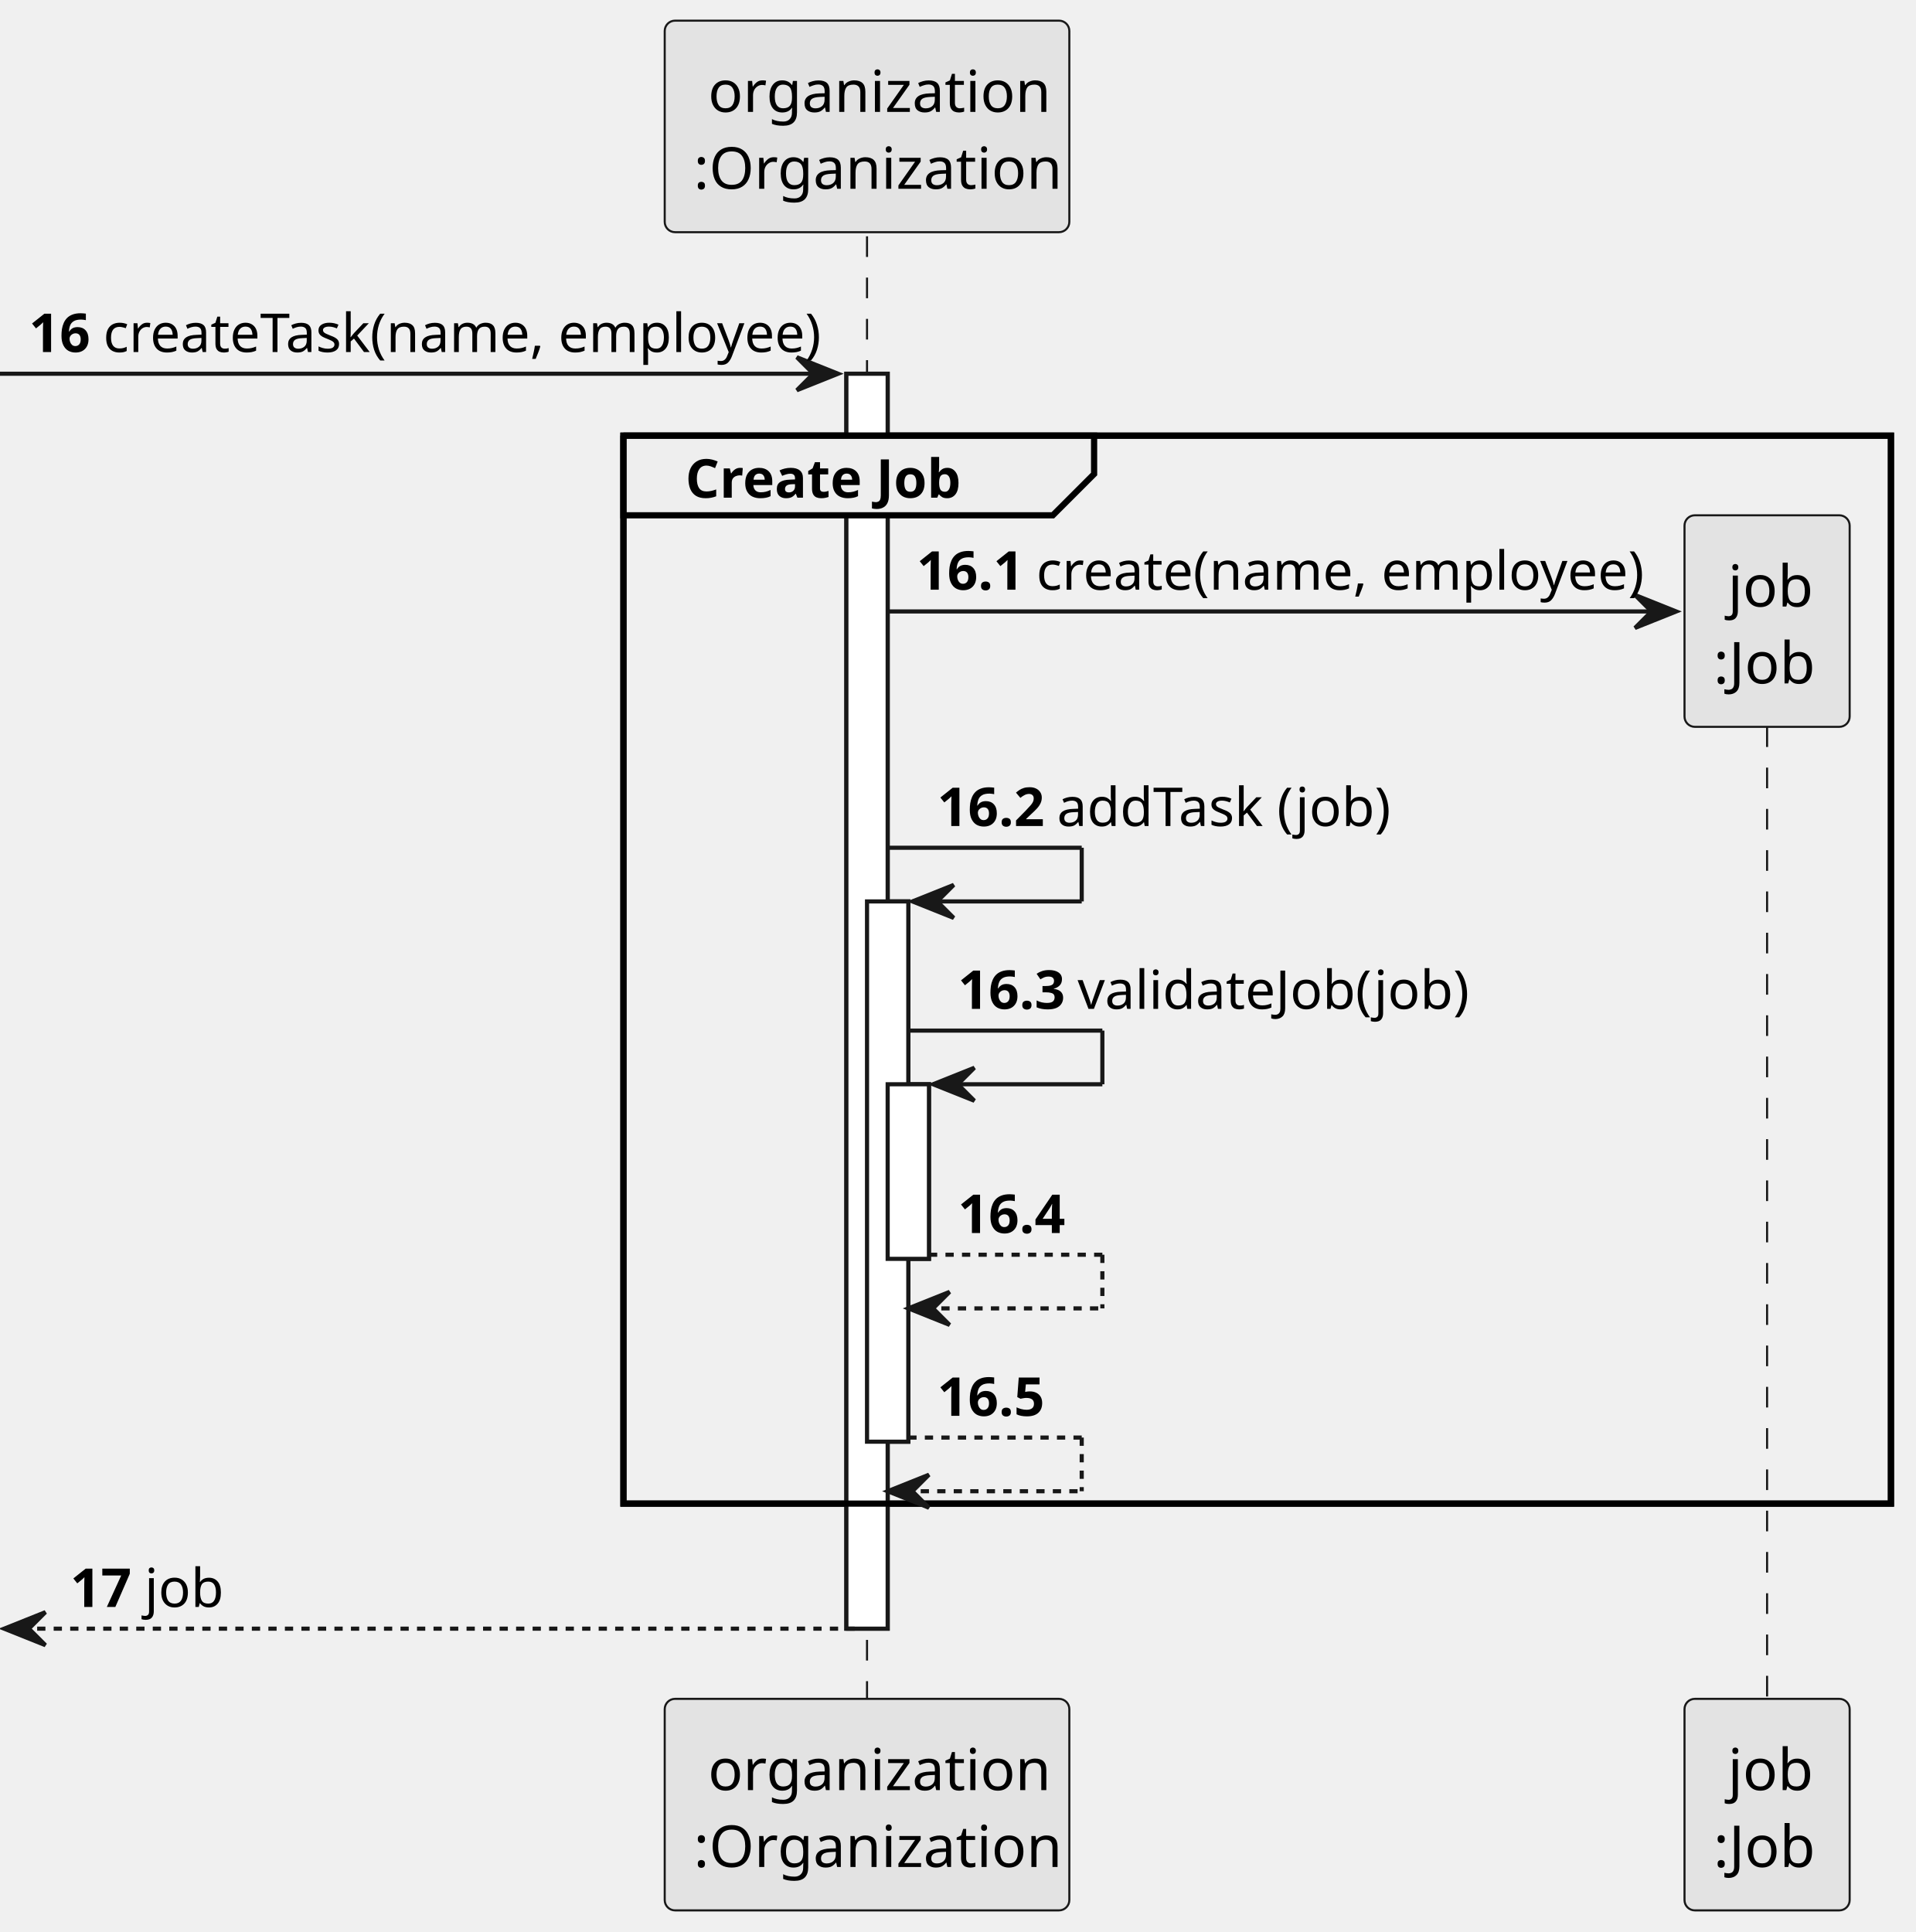
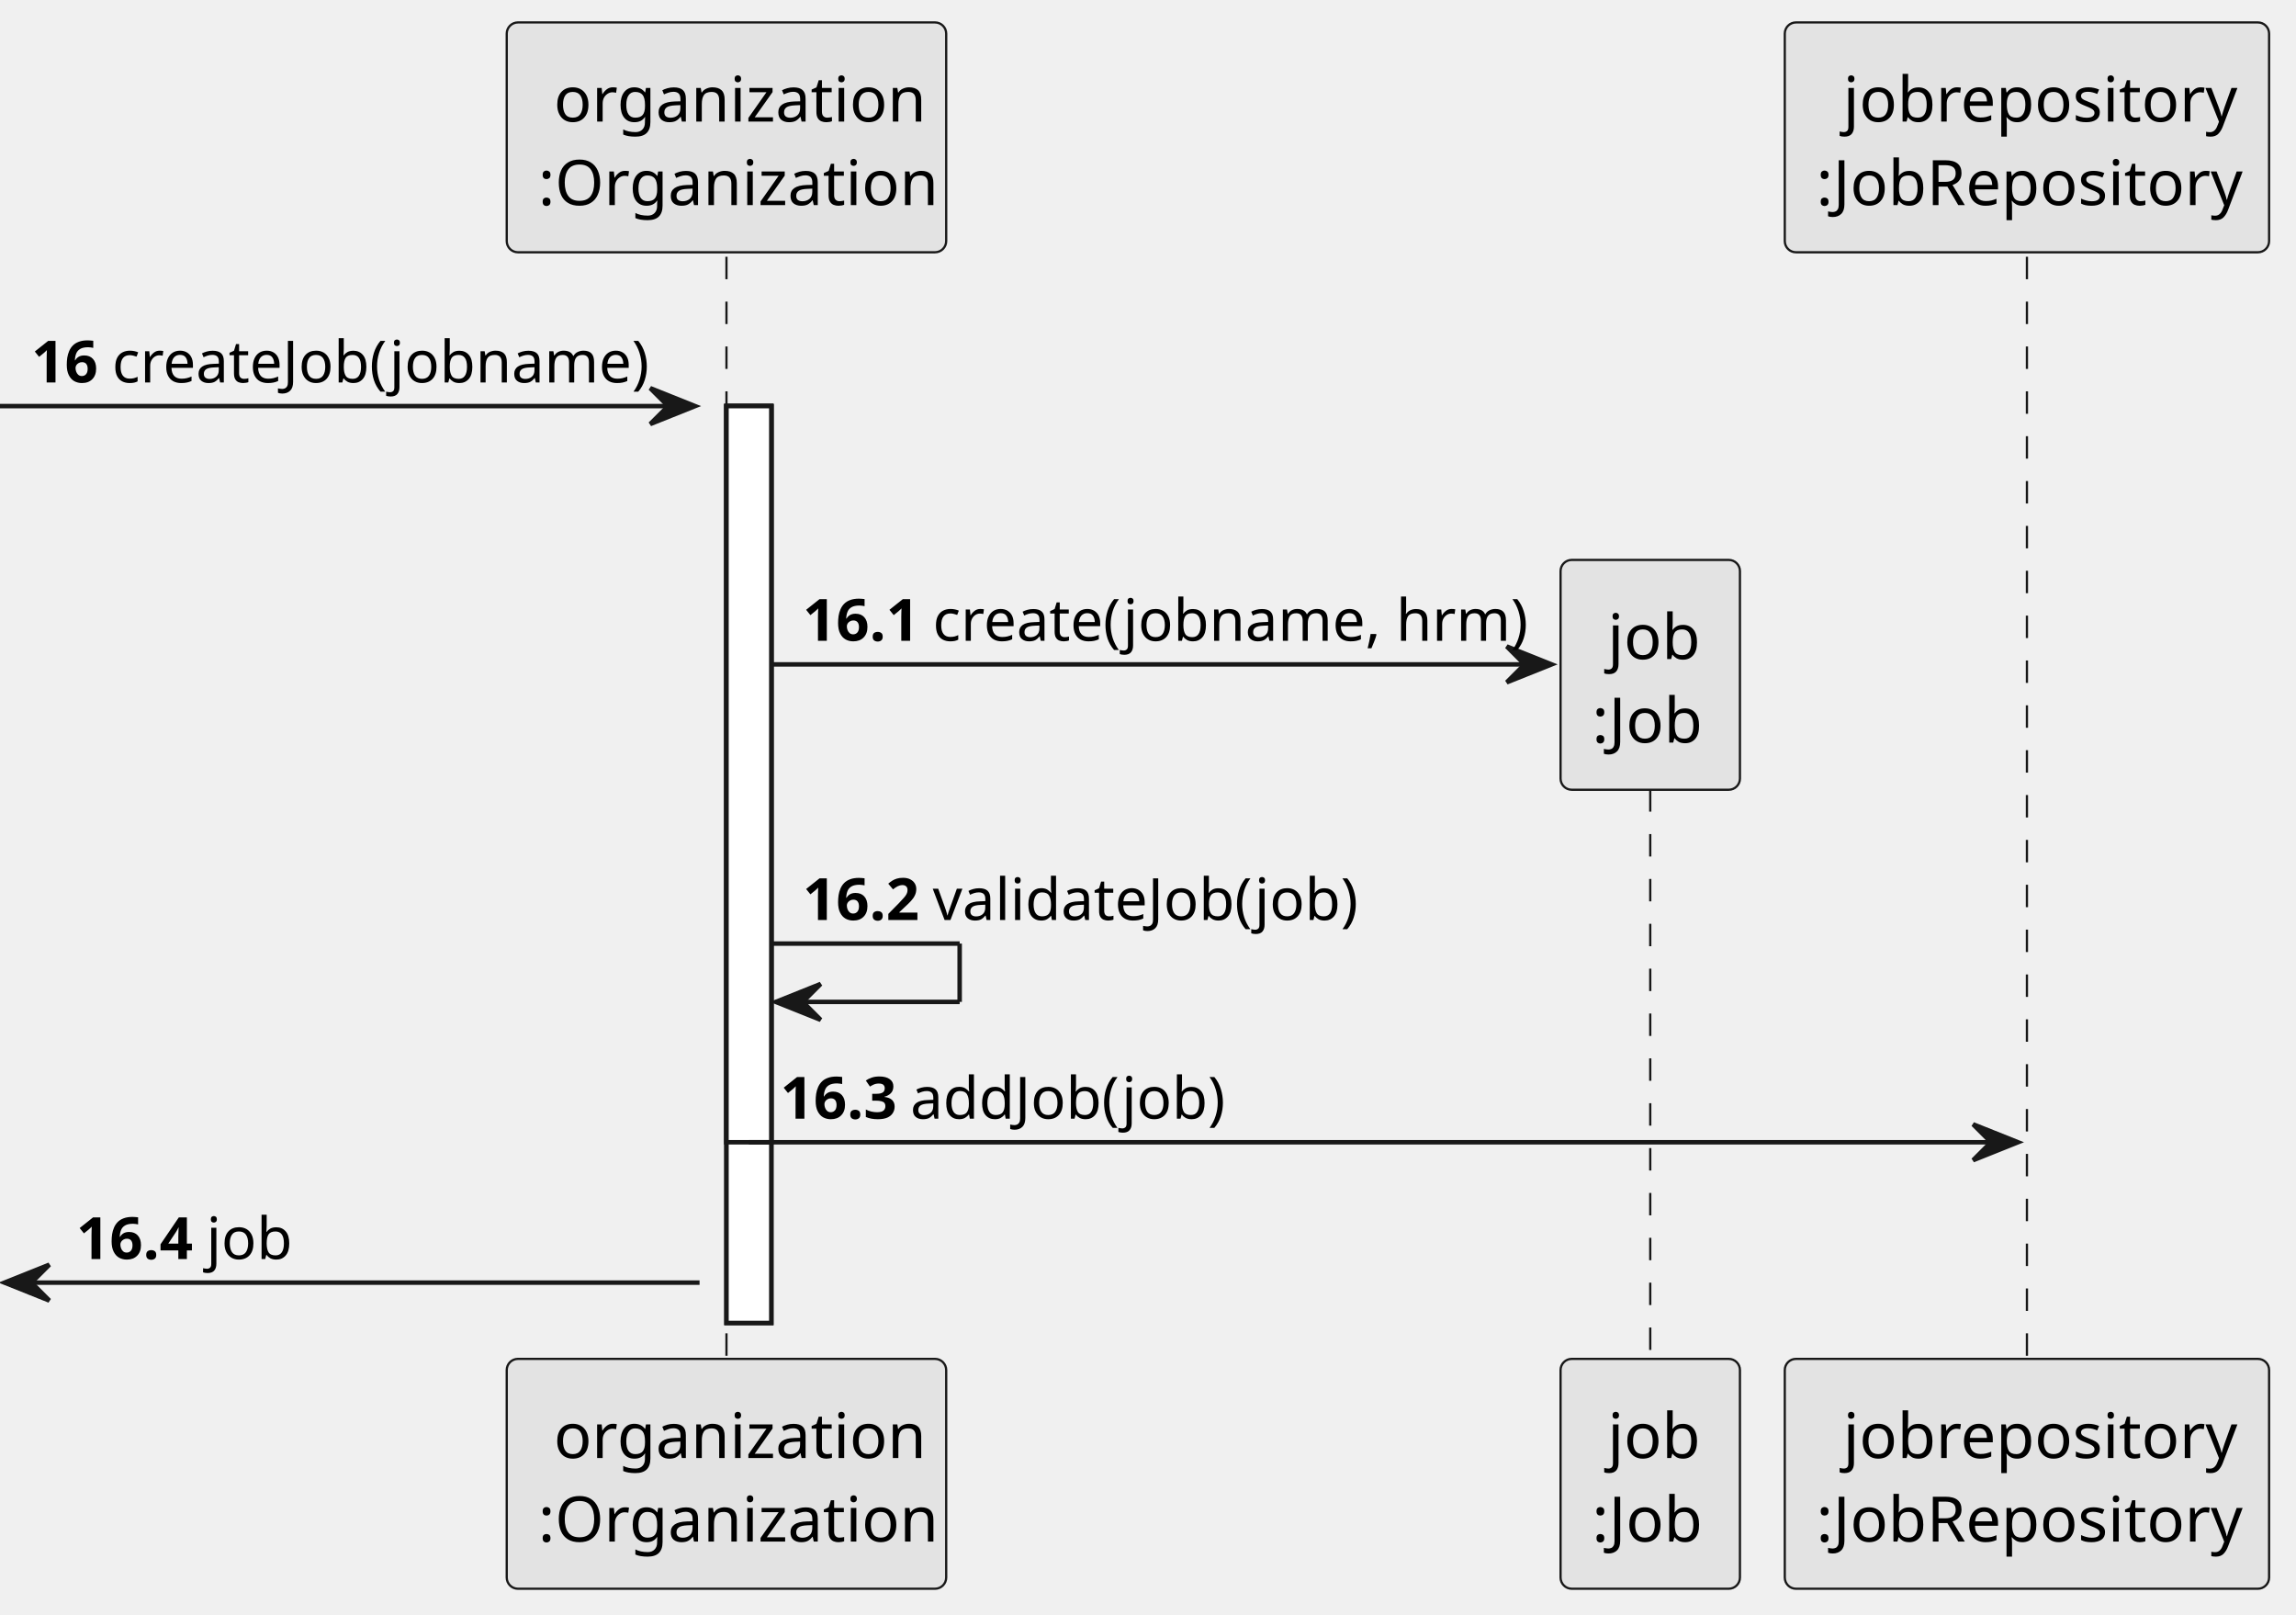
- <svg xmlns="http://www.w3.org/2000/svg" contentStyleType="text/css" height="468px" preserveAspectRatio="none" style="width:464px;height:468px;background:#FFFFFF;" version="1.1" viewBox="0 0 464 468" width="464px" zoomAndPan="magnify">
+ <svg xmlns="http://www.w3.org/2000/svg" contentStyleType="text/css" height="360px" preserveAspectRatio="none" style="width:512px;height:360px;background:#FFFFFF;" version="1.1" viewBox="0 0 512 360" width="512px" zoomAndPan="magnify">
  <defs />
  <g>
-     <rect fill="#FFFFFF" height="303.988" style="stroke:#181818;stroke-width:1.0;" width="10" x="205" y="90.533" />
-     <rect fill="#FFFFFF" height="130.873" style="stroke:#181818;stroke-width:1.0;" width="10" x="210" y="218.357" />
-     <rect fill="#FFFFFF" height="42.291" style="stroke:#181818;stroke-width:1.0;" width="10" x="215" y="262.648" />
-     <rect fill="none" height="258.697" style="stroke:#000000;stroke-width:1.5;" width="307" x="151" y="105.533" />
-     <line style="stroke:#181818;stroke-width:0.5;stroke-dasharray:5.0,5.0;" x1="210" x2="210" y1="57.242" y2="412.522" />
-     <line style="stroke:#181818;stroke-width:0.5;stroke-dasharray:5.0,5.0;" x1="428" x2="428" y1="165.945" y2="412.522" />
-     <rect fill="#E3E3E3" height="51.242" rx="2.5" ry="2.5" style="stroke:#181818;stroke-width:0.5;" width="98" x="161" y="5" />
-     <text fill="#000000" font-family="sans-serif" font-size="14" lengthAdjust="spacing" textLength="77" x="171.5" y="27.107">organization</text>
-     <text fill="#000000" font-family="sans-serif" font-size="14" lengthAdjust="spacing" textLength="84" x="168" y="45.728">:Organization</text>
-     <rect fill="#E3E3E3" height="51.242" rx="2.5" ry="2.5" style="stroke:#181818;stroke-width:0.5;" width="98" x="161" y="411.522" />
-     <text fill="#000000" font-family="sans-serif" font-size="14" lengthAdjust="spacing" textLength="77" x="171.5" y="433.629">organization</text>
-     <text fill="#000000" font-family="sans-serif" font-size="14" lengthAdjust="spacing" textLength="84" x="168" y="452.25">:Organization</text>
-     <rect fill="#E3E3E3" height="51.242" rx="2.5" ry="2.5" style="stroke:#181818;stroke-width:0.5;" width="40" x="408" y="411.522" />
-     <text fill="#000000" font-family="sans-serif" font-size="14" lengthAdjust="spacing" textLength="19" x="418.5" y="433.629">job</text>
-     <text fill="#000000" font-family="sans-serif" font-size="14" lengthAdjust="spacing" textLength="26" x="415" y="452.25">:Job</text>
-     <rect fill="#FFFFFF" height="303.988" style="stroke:#181818;stroke-width:1.0;" width="10" x="205" y="90.533" />
-     <rect fill="#FFFFFF" height="130.873" style="stroke:#181818;stroke-width:1.0;" width="10" x="210" y="218.357" />
-     <rect fill="#FFFFFF" height="42.291" style="stroke:#181818;stroke-width:1.0;" width="10" x="215" y="262.648" />
-     <polygon fill="#181818" points="193,86.533,203,90.533,193,94.533,197,90.533" style="stroke:#181818;stroke-width:1.0;" />
-     <line style="stroke:#181818;stroke-width:1.0;" x1="0" x2="199" y1="90.533" y2="90.533" />
+     <rect fill="#FFFFFF" height="204.406" style="stroke:#181818;stroke-width:1.0;" width="10" x="162" y="90.533" />
+     <rect fill="#FFFFFF" height="164.115" style="stroke:#181818;stroke-width:1.0;" width="10" x="162" y="90.533" />
+     <line style="stroke:#181818;stroke-width:0.5;stroke-dasharray:5.0,5.0;" x1="162" x2="162" y1="57.242" y2="303.94" />
+     <line style="stroke:#181818;stroke-width:0.5;stroke-dasharray:5.0,5.0;" x1="368" x2="368" y1="165.945" y2="303.94" />
+     <line style="stroke:#181818;stroke-width:0.5;stroke-dasharray:5.0,5.0;" x1="452" x2="452" y1="57.242" y2="303.94" />
+     <rect fill="#E3E3E3" height="51.242" rx="2.5" ry="2.5" style="stroke:#181818;stroke-width:0.5;" width="98" x="113" y="5" />
+     <text fill="#000000" font-family="sans-serif" font-size="14" lengthAdjust="spacing" textLength="77" x="123.5" y="27.107">organization</text>
+     <text fill="#000000" font-family="sans-serif" font-size="14" lengthAdjust="spacing" textLength="84" x="120" y="45.728">:Organization</text>
+     <rect fill="#E3E3E3" height="51.242" rx="2.5" ry="2.5" style="stroke:#181818;stroke-width:0.5;" width="98" x="113" y="302.94" />
+     <text fill="#000000" font-family="sans-serif" font-size="14" lengthAdjust="spacing" textLength="77" x="123.5" y="325.047">organization</text>
+     <text fill="#000000" font-family="sans-serif" font-size="14" lengthAdjust="spacing" textLength="84" x="120" y="343.668">:Organization</text>
+     <rect fill="#E3E3E3" height="51.242" rx="2.5" ry="2.5" style="stroke:#181818;stroke-width:0.5;" width="40" x="348" y="302.94" />
+     <text fill="#000000" font-family="sans-serif" font-size="14" lengthAdjust="spacing" textLength="19" x="358.5" y="325.047">job</text>
+     <text fill="#000000" font-family="sans-serif" font-size="14" lengthAdjust="spacing" textLength="26" x="355" y="343.668">:Job</text>
+     <rect fill="#E3E3E3" height="51.242" rx="2.5" ry="2.5" style="stroke:#181818;stroke-width:0.5;" width="108" x="398" y="5" />
+     <text fill="#000000" font-family="sans-serif" font-size="14" lengthAdjust="spacing" textLength="82" x="411" y="27.107">jobrepository</text>
+     <text fill="#000000" font-family="sans-serif" font-size="14" lengthAdjust="spacing" textLength="94" x="405" y="45.728">:JobRepository</text>
+     <rect fill="#E3E3E3" height="51.242" rx="2.5" ry="2.5" style="stroke:#181818;stroke-width:0.5;" width="108" x="398" y="302.94" />
+     <text fill="#000000" font-family="sans-serif" font-size="14" lengthAdjust="spacing" textLength="82" x="411" y="325.047">jobrepository</text>
+     <text fill="#000000" font-family="sans-serif" font-size="14" lengthAdjust="spacing" textLength="94" x="405" y="343.668">:JobRepository</text>
+     <rect fill="#FFFFFF" height="204.406" style="stroke:#181818;stroke-width:1.0;" width="10" x="162" y="90.533" />
+     <rect fill="#FFFFFF" height="164.115" style="stroke:#181818;stroke-width:1.0;" width="10" x="162" y="90.533" />
+     <polygon fill="#181818" points="145,86.533,155,90.533,145,94.533,149,90.533" style="stroke:#181818;stroke-width:1.0;" />
+     <line style="stroke:#181818;stroke-width:1.0;" x1="0" x2="151" y1="90.533" y2="90.533" />
    <text fill="#000000" font-family="sans-serif" font-size="13" font-weight="bold" lengthAdjust="spacing" textLength="14" x="7" y="85.27">16</text>
-     <text fill="#000000" font-family="sans-serif" font-size="13" lengthAdjust="spacing" textLength="168" x="25" y="85.27">createTask(name, employee)</text>
-     <path d="M151,105.533 L265,105.533 L265,114.824 L255,124.824 L151,124.824 L151,105.533 " fill="#EEEEEE" style="stroke:#000000;stroke-width:1.5;" />
-     <rect fill="none" height="258.697" style="stroke:#000000;stroke-width:1.5;" width="307" x="151" y="105.533" />
-     <text fill="#000000" font-family="sans-serif" font-size="13" font-weight="bold" lengthAdjust="spacing" textLength="69" x="166" y="120.561">Create Job</text>
-     <polygon fill="#181818" points="396,144.115,406,148.115,396,152.115,400,148.115" style="stroke:#181818;stroke-width:1.0;" />
-     <line style="stroke:#181818;stroke-width:1.0;" x1="215" x2="402" y1="148.115" y2="148.115" />
-     <text fill="#000000" font-family="sans-serif" font-size="13" font-weight="bold" lengthAdjust="spacing" textLength="25" x="222" y="142.852">16.1</text>
-     <text fill="#000000" font-family="sans-serif" font-size="13" lengthAdjust="spacing" textLength="140" x="251" y="142.852">create(name, employee)</text>
-     <rect fill="#E3E3E3" height="51.242" rx="2.5" ry="2.5" style="stroke:#181818;stroke-width:0.5;" width="40" x="408" y="124.824" />
-     <text fill="#000000" font-family="sans-serif" font-size="14" lengthAdjust="spacing" textLength="19" x="418.5" y="146.932">job</text>
-     <text fill="#000000" font-family="sans-serif" font-size="14" lengthAdjust="spacing" textLength="26" x="415" y="165.553">:Job</text>
-     <line style="stroke:#181818;stroke-width:1.0;" x1="215" x2="262" y1="205.357" y2="205.357" />
-     <line style="stroke:#181818;stroke-width:1.0;" x1="262" x2="262" y1="205.357" y2="218.357" />
-     <line style="stroke:#181818;stroke-width:1.0;" x1="221" x2="262" y1="218.357" y2="218.357" />
-     <polygon fill="#181818" points="231,214.357,221,218.357,231,222.357,227,218.357" style="stroke:#181818;stroke-width:1.0;" />
-     <text fill="#000000" font-family="sans-serif" font-size="13" font-weight="bold" lengthAdjust="spacing" textLength="25" x="227" y="200.095">16.2</text>
-     <text fill="#000000" font-family="sans-serif" font-size="13" lengthAdjust="spacing" textLength="78" x="256" y="200.095">addTask (job)</text>
-     <line style="stroke:#181818;stroke-width:1.0;" x1="220" x2="267" y1="249.648" y2="249.648" />
-     <line style="stroke:#181818;stroke-width:1.0;" x1="267" x2="267" y1="249.648" y2="262.648" />
-     <line style="stroke:#181818;stroke-width:1.0;" x1="226" x2="267" y1="262.648" y2="262.648" />
-     <polygon fill="#181818" points="236,258.648,226,262.648,236,266.648,232,262.648" style="stroke:#181818;stroke-width:1.0;" />
-     <text fill="#000000" font-family="sans-serif" font-size="13" font-weight="bold" lengthAdjust="spacing" textLength="25" x="232" y="244.386">16.3</text>
-     <text fill="#000000" font-family="sans-serif" font-size="13" lengthAdjust="spacing" textLength="88" x="261" y="244.386">validateJob(job)</text>
-     <line style="stroke:#181818;stroke-width:1.0;stroke-dasharray:2.0,2.0;" x1="225" x2="267" y1="303.94" y2="303.94" />
-     <line style="stroke:#181818;stroke-width:1.0;stroke-dasharray:2.0,2.0;" x1="267" x2="267" y1="303.94" y2="316.94" />
-     <line style="stroke:#181818;stroke-width:1.0;stroke-dasharray:2.0,2.0;" x1="220" x2="267" y1="316.94" y2="316.94" />
-     <polygon fill="#181818" points="230,312.94,220,316.94,230,320.94,226,316.94" style="stroke:#181818;stroke-width:1.0;" />
-     <text fill="#000000" font-family="sans-serif" font-size="13" font-weight="bold" lengthAdjust="spacing" textLength="25" x="232" y="298.677">16.4</text>
-     <text fill="#000000" font-family="sans-serif" font-size="13" lengthAdjust="spacing" textLength="4" x="261" y="298.677"> </text>
-     <line style="stroke:#181818;stroke-width:1.0;stroke-dasharray:2.0,2.0;" x1="220" x2="262" y1="348.231" y2="348.231" />
-     <line style="stroke:#181818;stroke-width:1.0;stroke-dasharray:2.0,2.0;" x1="262" x2="262" y1="348.231" y2="361.231" />
-     <line style="stroke:#181818;stroke-width:1.0;stroke-dasharray:2.0,2.0;" x1="215" x2="262" y1="361.231" y2="361.231" />
-     <polygon fill="#181818" points="225,357.231,215,361.231,225,365.231,221,361.231" style="stroke:#181818;stroke-width:1.0;" />
-     <text fill="#000000" font-family="sans-serif" font-size="13" font-weight="bold" lengthAdjust="spacing" textLength="25" x="227" y="342.968">16.5</text>
-     <text fill="#000000" font-family="sans-serif" font-size="13" lengthAdjust="spacing" textLength="4" x="256" y="342.968"> </text>
-     <polygon fill="#181818" points="11,390.522,1,394.522,11,398.522,7,394.522" style="stroke:#181818;stroke-width:1.0;" />
-     <line style="stroke:#181818;stroke-width:1.0;stroke-dasharray:2.0,2.0;" x1="5" x2="209" y1="394.522" y2="394.522" />
-     <text fill="#000000" font-family="sans-serif" font-size="13" font-weight="bold" lengthAdjust="spacing" textLength="14" x="17" y="389.259">17</text>
-     <text fill="#000000" font-family="sans-serif" font-size="13" lengthAdjust="spacing" textLength="17" x="35" y="389.259">job</text>
+     <text fill="#000000" font-family="sans-serif" font-size="13" lengthAdjust="spacing" textLength="113" x="25" y="85.27">createJob(jobname)</text>
+     <polygon fill="#181818" points="336,144.115,346,148.115,336,152.115,340,148.115" style="stroke:#181818;stroke-width:1.0;" />
+     <line style="stroke:#181818;stroke-width:1.0;" x1="172" x2="342" y1="148.115" y2="148.115" />
+     <text fill="#000000" font-family="sans-serif" font-size="13" font-weight="bold" lengthAdjust="spacing" textLength="25" x="179" y="142.852">16.1</text>
+     <text fill="#000000" font-family="sans-serif" font-size="13" lengthAdjust="spacing" textLength="123" x="208" y="142.852">create(jobname, hrm)</text>
+     <rect fill="#E3E3E3" height="51.242" rx="2.5" ry="2.5" style="stroke:#181818;stroke-width:0.5;" width="40" x="348" y="124.824" />
+     <text fill="#000000" font-family="sans-serif" font-size="14" lengthAdjust="spacing" textLength="19" x="358.5" y="146.932">job</text>
+     <text fill="#000000" font-family="sans-serif" font-size="14" lengthAdjust="spacing" textLength="26" x="355" y="165.553">:Job</text>
+     <line style="stroke:#181818;stroke-width:1.0;" x1="172" x2="214" y1="210.357" y2="210.357" />
+     <line style="stroke:#181818;stroke-width:1.0;" x1="214" x2="214" y1="210.357" y2="223.357" />
+     <line style="stroke:#181818;stroke-width:1.0;" x1="173" x2="214" y1="223.357" y2="223.357" />
+     <polygon fill="#181818" points="183,219.357,173,223.357,183,227.357,179,223.357" style="stroke:#181818;stroke-width:1.0;" />
+     <text fill="#000000" font-family="sans-serif" font-size="13" font-weight="bold" lengthAdjust="spacing" textLength="25" x="179" y="205.095">16.2</text>
+     <text fill="#000000" font-family="sans-serif" font-size="13" lengthAdjust="spacing" textLength="88" x="208" y="205.095">validateJob(job)</text>
+     <polygon fill="#181818" points="440,250.648,450,254.648,440,258.648,444,254.648" style="stroke:#181818;stroke-width:1.0;" />
+     <line style="stroke:#181818;stroke-width:1.0;" x1="167" x2="446" y1="254.648" y2="254.648" />
+     <text fill="#000000" font-family="sans-serif" font-size="13" font-weight="bold" lengthAdjust="spacing" textLength="25" x="174" y="249.386">16.3</text>
+     <text fill="#000000" font-family="sans-serif" font-size="13" lengthAdjust="spacing" textLength="66" x="203" y="249.386">addJob(job)</text>
+     <polygon fill="#181818" points="11,281.94,1,285.94,11,289.94,7,285.94" style="stroke:#181818;stroke-width:1.0;" />
+     <line style="stroke:#181818;stroke-width:1.0;" x1="5" x2="156" y1="285.94" y2="285.94" />
+     <text fill="#000000" font-family="sans-serif" font-size="13" font-weight="bold" lengthAdjust="spacing" textLength="25" x="17" y="280.677">16.4</text>
+     <text fill="#000000" font-family="sans-serif" font-size="13" lengthAdjust="spacing" textLength="17" x="46" y="280.677">job</text>
  </g>
</svg>
